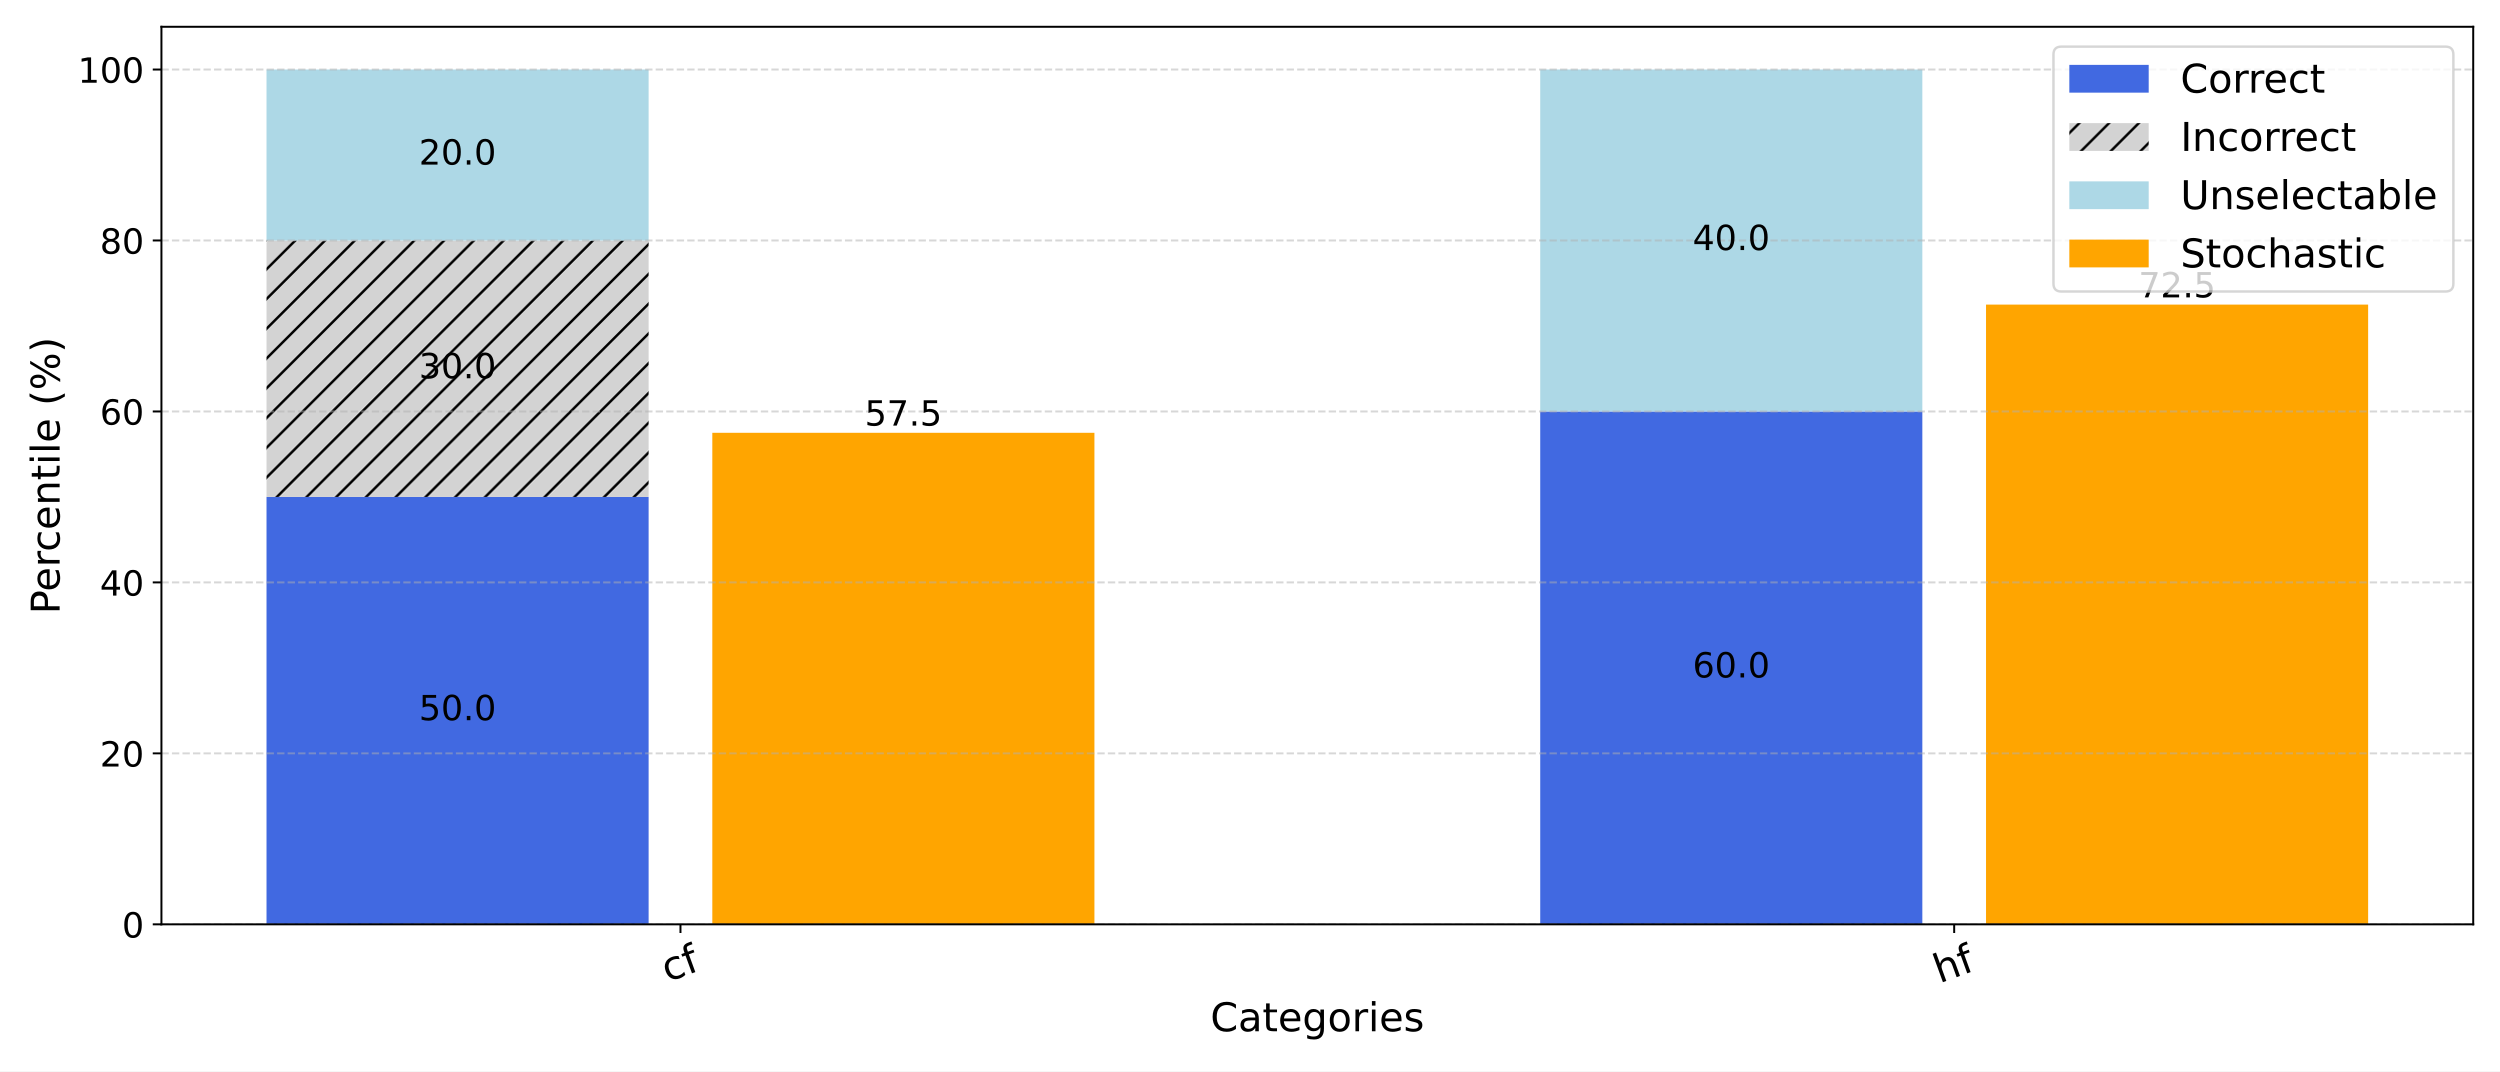
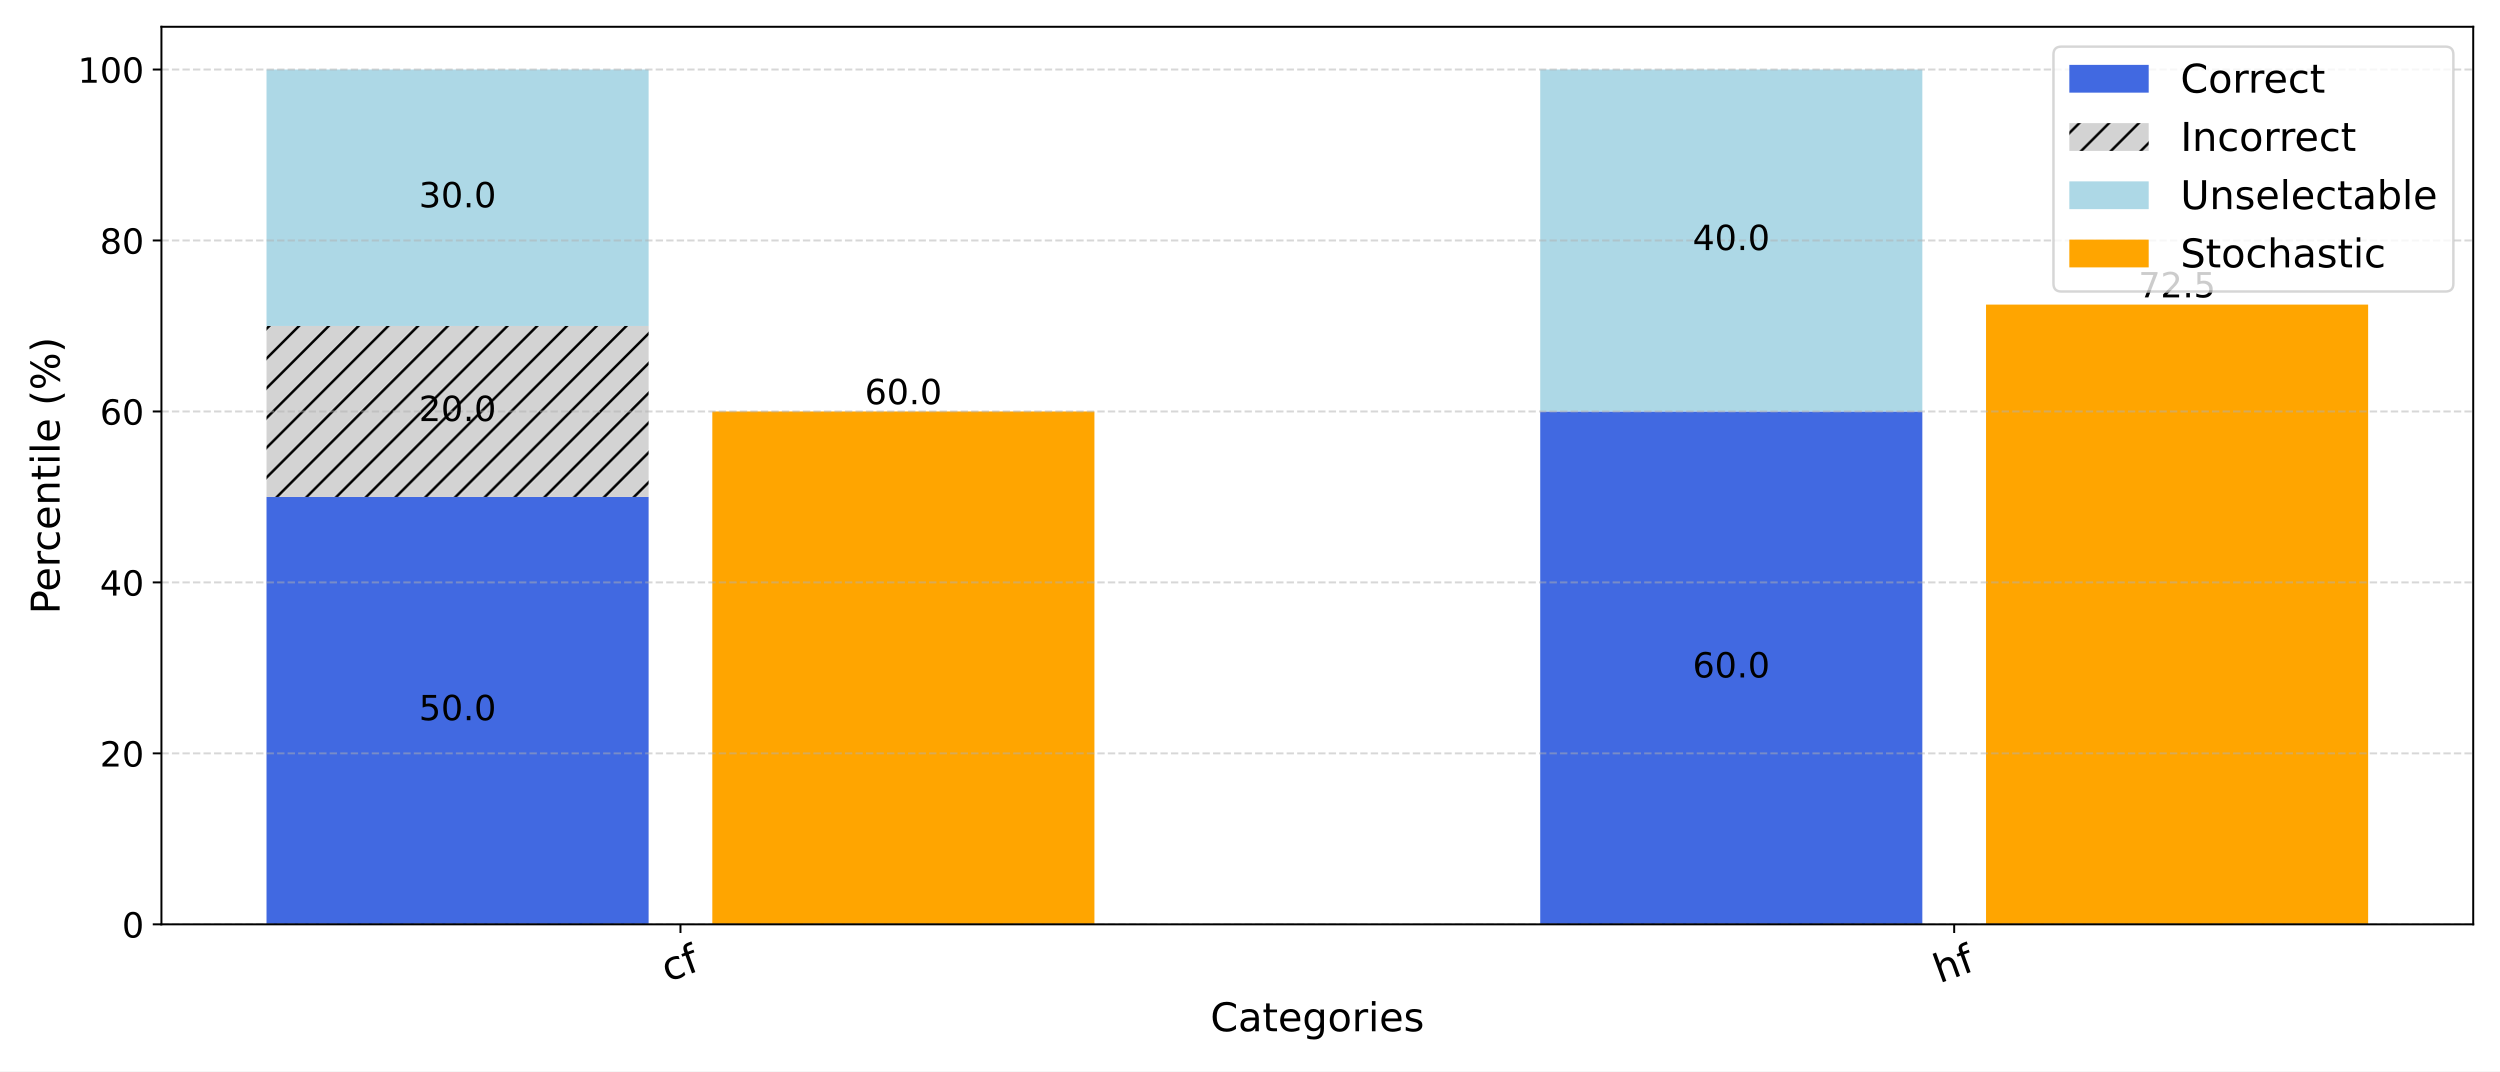
<svg xmlns="http://www.w3.org/2000/svg" xmlns:xlink="http://www.w3.org/1999/xlink" width="1008pt" height="432pt" viewBox="0 0 1008 432" version="1.1">
  <defs>
    <style type="text/css">*{stroke-linejoin: round; stroke-linecap: butt}</style>
  </defs>
  <g id="figure_1">
    <g id="patch_1">
      <path d="M 0 432  L 1008 432  L 1008 0  L 0 0  z " style="fill: #ffffff" />
    </g>
    <g id="axes_1">
      <g id="patch_2">
        <path d="M 65.09 372.692  L 997.2 372.692  L 997.2 10.8  L 65.09 10.8  z " style="fill: #ffffff" />
      </g>
      <g id="patch_3">
-         <path d="M 107.459 372.692  L 261.526 372.692  L 261.526 200.362  L 107.459 200.362  z " clip-path="url(#pc410d17b41)" style="fill: #4169e1" />
+         <path d="M 107.459 372.692  L 261.526 372.692  L 261.526 200.362  L 107.459 200.362  z " clip-path="url(#pb6f5ae2cf7)" style="fill: #4169e1" />
      </g>
      <g id="patch_4">
-         <path d="M 621.018 372.692  L 775.086 372.692  L 775.086 165.897  L 621.018 165.897  z " clip-path="url(#pc410d17b41)" style="fill: #4169e1" />
+         <path d="M 621.018 372.692  L 775.086 372.692  L 775.086 165.897  L 621.018 165.897  z " clip-path="url(#pb6f5ae2cf7)" style="fill: #4169e1" />
      </g>
      <g id="patch_5">
-         <path d="M 107.459 200.362  L 261.526 200.362  L 261.526 96.965  L 107.459 96.965  z " clip-path="url(#pc410d17b41)" style="fill: url(#hac92ec840a)" />
+         <path d="M 107.459 200.362  L 261.526 200.362  L 261.526 131.431  L 107.459 131.431  z " clip-path="url(#pb6f5ae2cf7)" style="fill: url(#h03fc9517dd)" />
      </g>
      <g id="patch_6">
-         <path d="M 621.018 165.897  L 775.086 165.897  L 775.086 165.897  L 621.018 165.897  z " clip-path="url(#pc410d17b41)" style="fill: url(#hac92ec840a)" />
+         <path d="M 621.018 165.897  L 775.086 165.897  L 775.086 165.897  L 621.018 165.897  z " clip-path="url(#pb6f5ae2cf7)" style="fill: url(#h03fc9517dd)" />
      </g>
      <g id="patch_7">
-         <path d="M 107.459 96.965  L 261.526 96.965  L 261.526 28.033  L 107.459 28.033  z " clip-path="url(#pc410d17b41)" style="fill: #add8e6" />
+         <path d="M 107.459 131.431  L 261.526 131.431  L 261.526 28.033  L 107.459 28.033  z " clip-path="url(#pb6f5ae2cf7)" style="fill: #add8e6" />
      </g>
      <g id="patch_8">
-         <path d="M 621.018 165.897  L 775.086 165.897  L 775.086 28.033  L 621.018 28.033  z " clip-path="url(#pc410d17b41)" style="fill: #add8e6" />
+         <path d="M 621.018 165.897  L 775.086 165.897  L 775.086 28.033  L 621.018 28.033  z " clip-path="url(#pb6f5ae2cf7)" style="fill: #add8e6" />
      </g>
      <g id="patch_9">
-         <path d="M 287.204 372.692  L 441.272 372.692  L 441.272 174.513  L 287.204 174.513  z " clip-path="url(#pc410d17b41)" style="fill: #ffa500" />
+         <path d="M 287.204 372.692  L 441.272 372.692  L 441.272 165.897  L 287.204 165.897  z " clip-path="url(#pb6f5ae2cf7)" style="fill: #ffa500" />
      </g>
      <g id="patch_10">
-         <path d="M 800.764 372.692  L 954.831 372.692  L 954.831 122.814  L 800.764 122.814  z " clip-path="url(#pc410d17b41)" style="fill: #ffa500" />
+         <path d="M 800.764 372.692  L 954.831 372.692  L 954.831 122.814  L 800.764 122.814  z " clip-path="url(#pb6f5ae2cf7)" style="fill: #ffa500" />
      </g>
      <g id="matplotlib.axis_1">
        <g id="xtick_1">
          <g id="line2d_1">
            <defs>
-               <path id="ma94d8ecc8a" d="M 0 0  L 0 3.5  " style="stroke: #000000; stroke-width: 0.8" />
+               <path id="meb6099db29" d="M 0 0  L 0 3.5  " style="stroke: #000000; stroke-width: 0.8" />
            </defs>
            <g>
-               <use xlink:href="#ma94d8ecc8a" x="274.365" y="372.692" style="stroke: #000000; stroke-width: 0.8" />
+               <use xlink:href="#meb6099db29" x="274.365" y="372.692" style="stroke: #000000; stroke-width: 0.8" />
            </g>
          </g>
          <g id="text_1">
            <text style="font-size: 16px; font-family: 'DejaVu Sans', 'Bitstream Vera Sans', 'Computer Modern Sans Serif', 'Lucida Grande', 'Verdana', 'Geneva', 'Lucid', 'Arial', 'Helvetica', 'Avant Garde', sans-serif" transform="translate(269.0955 396.0515) rotate(-20)">cf</text>
          </g>
        </g>
        <g id="xtick_2">
          <g id="line2d_2">
            <g>
-               <use xlink:href="#ma94d8ecc8a" x="787.925" y="372.692" style="stroke: #000000; stroke-width: 0.8" />
+               <use xlink:href="#meb6099db29" x="787.925" y="372.692" style="stroke: #000000; stroke-width: 0.8" />
            </g>
          </g>
          <g id="text_2">
            <text style="font-size: 16px; font-family: 'DejaVu Sans', 'Bitstream Vera Sans', 'Computer Modern Sans Serif', 'Lucida Grande', 'Verdana', 'Geneva', 'Lucid', 'Arial', 'Helvetica', 'Avant Garde', sans-serif" transform="translate(782.024 396.5107) rotate(-20)">hf</text>
          </g>
        </g>
        <g id="text_3">
          <text style="font-size: 16px; font-family: 'DejaVu Sans', 'Bitstream Vera Sans', 'Computer Modern Sans Serif', 'Lucida Grande', 'Verdana', 'Geneva', 'Lucid', 'Arial', 'Helvetica', 'Avant Garde', sans-serif; text-anchor: middle" x="531.145" y="415.795" transform="rotate(-0 531.145 415.795)">Categories</text>
        </g>
      </g>
      <g id="matplotlib.axis_2">
        <g id="ytick_1">
          <g id="line2d_3">
-             <path d="M 65.09 372.692  L 997.2 372.692  " clip-path="url(#pc410d17b41)" style="fill: none; stroke-dasharray: 2.96,1.28; stroke-dashoffset: 0; stroke: #b0b0b0; stroke-opacity: 0.5; stroke-width: 0.8" />
+             <path d="M 65.09 372.692  L 997.2 372.692  " clip-path="url(#pb6f5ae2cf7)" style="fill: none; stroke-dasharray: 2.96,1.28; stroke-dashoffset: 0; stroke: #b0b0b0; stroke-opacity: 0.5; stroke-width: 0.8" />
          </g>
          <g id="line2d_4">
            <defs>
-               <path id="m861636c0ec" d="M 0 0  L -3.5 0  " style="stroke: #000000; stroke-width: 0.8" />
+               <path id="ma8155b5b74" d="M 0 0  L -3.5 0  " style="stroke: #000000; stroke-width: 0.8" />
            </defs>
            <g>
-               <use xlink:href="#m861636c0ec" x="65.09" y="372.692" style="stroke: #000000; stroke-width: 0.8" />
+               <use xlink:href="#ma8155b5b74" x="65.09" y="372.692" style="stroke: #000000; stroke-width: 0.8" />
            </g>
          </g>
          <g id="text_4">
            <text style="font-size: 14px; font-family: 'DejaVu Sans', 'Bitstream Vera Sans', 'Computer Modern Sans Serif', 'Lucida Grande', 'Verdana', 'Geneva', 'Lucid', 'Arial', 'Helvetica', 'Avant Garde', sans-serif; text-anchor: end" x="58.09" y="378.011" transform="rotate(-0 58.09 378.0108)">0</text>
          </g>
        </g>
        <g id="ytick_2">
          <g id="line2d_5">
-             <path d="M 65.09 303.76  L 997.2 303.76  " clip-path="url(#pc410d17b41)" style="fill: none; stroke-dasharray: 2.96,1.28; stroke-dashoffset: 0; stroke: #b0b0b0; stroke-opacity: 0.5; stroke-width: 0.8" />
+             <path d="M 65.09 303.76  L 997.2 303.76  " clip-path="url(#pb6f5ae2cf7)" style="fill: none; stroke-dasharray: 2.96,1.28; stroke-dashoffset: 0; stroke: #b0b0b0; stroke-opacity: 0.5; stroke-width: 0.8" />
          </g>
          <g id="line2d_6">
            <g>
-               <use xlink:href="#m861636c0ec" x="65.09" y="303.76" style="stroke: #000000; stroke-width: 0.8" />
+               <use xlink:href="#ma8155b5b74" x="65.09" y="303.76" style="stroke: #000000; stroke-width: 0.8" />
            </g>
          </g>
          <g id="text_5">
            <text style="font-size: 14px; font-family: 'DejaVu Sans', 'Bitstream Vera Sans', 'Computer Modern Sans Serif', 'Lucida Grande', 'Verdana', 'Geneva', 'Lucid', 'Arial', 'Helvetica', 'Avant Garde', sans-serif; text-anchor: end" x="58.09" y="309.079" transform="rotate(-0 58.09 309.079)">20</text>
          </g>
        </g>
        <g id="ytick_3">
          <g id="line2d_7">
-             <path d="M 65.09 234.828  L 997.2 234.828  " clip-path="url(#pc410d17b41)" style="fill: none; stroke-dasharray: 2.96,1.28; stroke-dashoffset: 0; stroke: #b0b0b0; stroke-opacity: 0.5; stroke-width: 0.8" />
+             <path d="M 65.09 234.828  L 997.2 234.828  " clip-path="url(#pb6f5ae2cf7)" style="fill: none; stroke-dasharray: 2.96,1.28; stroke-dashoffset: 0; stroke: #b0b0b0; stroke-opacity: 0.5; stroke-width: 0.8" />
          </g>
          <g id="line2d_8">
            <g>
-               <use xlink:href="#m861636c0ec" x="65.09" y="234.828" style="stroke: #000000; stroke-width: 0.8" />
+               <use xlink:href="#ma8155b5b74" x="65.09" y="234.828" style="stroke: #000000; stroke-width: 0.8" />
            </g>
          </g>
          <g id="text_6">
            <text style="font-size: 14px; font-family: 'DejaVu Sans', 'Bitstream Vera Sans', 'Computer Modern Sans Serif', 'Lucida Grande', 'Verdana', 'Geneva', 'Lucid', 'Arial', 'Helvetica', 'Avant Garde', sans-serif; text-anchor: end" x="58.09" y="240.147" transform="rotate(-0 58.09 240.1472)">40</text>
          </g>
        </g>
        <g id="ytick_4">
          <g id="line2d_9">
-             <path d="M 65.09 165.897  L 997.2 165.897  " clip-path="url(#pc410d17b41)" style="fill: none; stroke-dasharray: 2.96,1.28; stroke-dashoffset: 0; stroke: #b0b0b0; stroke-opacity: 0.5; stroke-width: 0.8" />
+             <path d="M 65.09 165.897  L 997.2 165.897  " clip-path="url(#pb6f5ae2cf7)" style="fill: none; stroke-dasharray: 2.96,1.28; stroke-dashoffset: 0; stroke: #b0b0b0; stroke-opacity: 0.5; stroke-width: 0.8" />
          </g>
          <g id="line2d_10">
            <g>
-               <use xlink:href="#m861636c0ec" x="65.09" y="165.897" style="stroke: #000000; stroke-width: 0.8" />
+               <use xlink:href="#ma8155b5b74" x="65.09" y="165.897" style="stroke: #000000; stroke-width: 0.8" />
            </g>
          </g>
          <g id="text_7">
            <text style="font-size: 14px; font-family: 'DejaVu Sans', 'Bitstream Vera Sans', 'Computer Modern Sans Serif', 'Lucida Grande', 'Verdana', 'Geneva', 'Lucid', 'Arial', 'Helvetica', 'Avant Garde', sans-serif; text-anchor: end" x="58.09" y="171.215" transform="rotate(-0 58.09 171.2154)">60</text>
          </g>
        </g>
        <g id="ytick_5">
          <g id="line2d_11">
-             <path d="M 65.09 96.965  L 997.2 96.965  " clip-path="url(#pc410d17b41)" style="fill: none; stroke-dasharray: 2.96,1.28; stroke-dashoffset: 0; stroke: #b0b0b0; stroke-opacity: 0.5; stroke-width: 0.8" />
+             <path d="M 65.09 96.965  L 997.2 96.965  " clip-path="url(#pb6f5ae2cf7)" style="fill: none; stroke-dasharray: 2.96,1.28; stroke-dashoffset: 0; stroke: #b0b0b0; stroke-opacity: 0.5; stroke-width: 0.8" />
          </g>
          <g id="line2d_12">
            <g>
-               <use xlink:href="#m861636c0ec" x="65.09" y="96.965" style="stroke: #000000; stroke-width: 0.8" />
+               <use xlink:href="#ma8155b5b74" x="65.09" y="96.965" style="stroke: #000000; stroke-width: 0.8" />
            </g>
          </g>
          <g id="text_8">
            <text style="font-size: 14px; font-family: 'DejaVu Sans', 'Bitstream Vera Sans', 'Computer Modern Sans Serif', 'Lucida Grande', 'Verdana', 'Geneva', 'Lucid', 'Arial', 'Helvetica', 'Avant Garde', sans-serif; text-anchor: end" x="58.09" y="102.284" transform="rotate(-0 58.09 102.2836)">80</text>
          </g>
        </g>
        <g id="ytick_6">
          <g id="line2d_13">
-             <path d="M 65.09 28.033  L 997.2 28.033  " clip-path="url(#pc410d17b41)" style="fill: none; stroke-dasharray: 2.96,1.28; stroke-dashoffset: 0; stroke: #b0b0b0; stroke-opacity: 0.5; stroke-width: 0.8" />
+             <path d="M 65.09 28.033  L 997.2 28.033  " clip-path="url(#pb6f5ae2cf7)" style="fill: none; stroke-dasharray: 2.96,1.28; stroke-dashoffset: 0; stroke: #b0b0b0; stroke-opacity: 0.5; stroke-width: 0.8" />
          </g>
          <g id="line2d_14">
            <g>
-               <use xlink:href="#m861636c0ec" x="65.09" y="28.033" style="stroke: #000000; stroke-width: 0.8" />
+               <use xlink:href="#ma8155b5b74" x="65.09" y="28.033" style="stroke: #000000; stroke-width: 0.8" />
            </g>
          </g>
          <g id="text_9">
            <text style="font-size: 14px; font-family: 'DejaVu Sans', 'Bitstream Vera Sans', 'Computer Modern Sans Serif', 'Lucida Grande', 'Verdana', 'Geneva', 'Lucid', 'Arial', 'Helvetica', 'Avant Garde', sans-serif; text-anchor: end" x="58.09" y="33.352" transform="rotate(-0 58.09 33.35185)">100</text>
          </g>
        </g>
        <g id="text_10">
          <text style="font-size: 16px; font-family: 'DejaVu Sans', 'Bitstream Vera Sans', 'Computer Modern Sans Serif', 'Lucida Grande', 'Verdana', 'Geneva', 'Lucid', 'Arial', 'Helvetica', 'Avant Garde', sans-serif; text-anchor: middle" x="24.04" y="191.746" transform="rotate(-90 24.04 191.7459)">Percentile (%)</text>
        </g>
      </g>
      <g id="patch_11">
        <path d="M 65.09 372.692  L 65.09 10.8  " style="fill: none; stroke: #000000; stroke-width: 0.8; stroke-linejoin: miter; stroke-linecap: square" />
      </g>
      <g id="patch_12">
        <path d="M 997.2 372.692  L 997.2 10.8  " style="fill: none; stroke: #000000; stroke-width: 0.8; stroke-linejoin: miter; stroke-linecap: square" />
      </g>
      <g id="patch_13">
        <path d="M 65.09 372.692  L 997.2 372.692  " style="fill: none; stroke: #000000; stroke-width: 0.8; stroke-linejoin: miter; stroke-linecap: square" />
      </g>
      <g id="patch_14">
        <path d="M 65.09 10.8  L 997.2 10.8  " style="fill: none; stroke: #000000; stroke-width: 0.8; stroke-linejoin: miter; stroke-linecap: square" />
      </g>
      <g id="text_11">
        <text style="font-size: 14px; font-family: 'DejaVu Sans', 'Bitstream Vera Sans', 'Computer Modern Sans Serif', 'Lucida Grande', 'Verdana', 'Geneva', 'Lucid', 'Arial', 'Helvetica', 'Avant Garde', sans-serif; text-anchor: middle" x="184.493" y="290.39" transform="rotate(-0 184.4925 290.3903)">50.0</text>
      </g>
      <g id="text_12">
        <text style="font-size: 14px; font-family: 'DejaVu Sans', 'Bitstream Vera Sans', 'Computer Modern Sans Serif', 'Lucida Grande', 'Verdana', 'Geneva', 'Lucid', 'Arial', 'Helvetica', 'Avant Garde', sans-serif; text-anchor: middle" x="698.052" y="273.157" transform="rotate(-0 698.0517 273.1573)">60.0</text>
      </g>
      <g id="text_13">
-         <text style="font-size: 14px; font-family: 'DejaVu Sans', 'Bitstream Vera Sans', 'Computer Modern Sans Serif', 'Lucida Grande', 'Verdana', 'Geneva', 'Lucid', 'Arial', 'Helvetica', 'Avant Garde', sans-serif; text-anchor: middle" x="184.493" y="152.527" transform="rotate(-0 184.4925 152.5267)">30.0</text>
+         <text style="font-size: 14px; font-family: 'DejaVu Sans', 'Bitstream Vera Sans', 'Computer Modern Sans Serif', 'Lucida Grande', 'Verdana', 'Geneva', 'Lucid', 'Arial', 'Helvetica', 'Avant Garde', sans-serif; text-anchor: middle" x="184.493" y="169.76" transform="rotate(-0 184.4925 169.7596)">20.0</text>
      </g>
      <g id="text_14">
-         <text style="font-size: 14px; font-family: 'DejaVu Sans', 'Bitstream Vera Sans', 'Computer Modern Sans Serif', 'Lucida Grande', 'Verdana', 'Geneva', 'Lucid', 'Arial', 'Helvetica', 'Avant Garde', sans-serif; text-anchor: middle" x="184.493" y="66.362" transform="rotate(-0 184.4925 66.36196)">20.0</text>
+         <text style="font-size: 14px; font-family: 'DejaVu Sans', 'Bitstream Vera Sans', 'Computer Modern Sans Serif', 'Lucida Grande', 'Verdana', 'Geneva', 'Lucid', 'Arial', 'Helvetica', 'Avant Garde', sans-serif; text-anchor: middle" x="184.493" y="83.595" transform="rotate(-0 184.4925 83.59491)">30.0</text>
      </g>
      <g id="text_15">
        <text style="font-size: 14px; font-family: 'DejaVu Sans', 'Bitstream Vera Sans', 'Computer Modern Sans Serif', 'Lucida Grande', 'Verdana', 'Geneva', 'Lucid', 'Arial', 'Helvetica', 'Avant Garde', sans-serif; text-anchor: middle" x="698.052" y="100.828" transform="rotate(-0 698.0517 100.8279)">40.0</text>
      </g>
      <g id="text_16">
-         <text style="font-size: 14px; font-family: 'DejaVu Sans', 'Bitstream Vera Sans', 'Computer Modern Sans Serif', 'Lucida Grande', 'Verdana', 'Geneva', 'Lucid', 'Arial', 'Helvetica', 'Avant Garde', sans-serif; text-anchor: middle" x="364.238" y="171.601" transform="rotate(-0 364.2383 171.6014)">57.5</text>
+         <text style="font-size: 14px; font-family: 'DejaVu Sans', 'Bitstream Vera Sans', 'Computer Modern Sans Serif', 'Lucida Grande', 'Verdana', 'Geneva', 'Lucid', 'Arial', 'Helvetica', 'Avant Garde', sans-serif; text-anchor: middle" x="364.238" y="162.985" transform="rotate(-0 364.2383 162.985)">60.0</text>
      </g>
      <g id="text_17">
        <text style="font-size: 14px; font-family: 'DejaVu Sans', 'Bitstream Vera Sans', 'Computer Modern Sans Serif', 'Lucida Grande', 'Verdana', 'Geneva', 'Lucid', 'Arial', 'Helvetica', 'Avant Garde', sans-serif; text-anchor: middle" x="877.797" y="119.903" transform="rotate(-0 877.7975 119.9026)">72.5</text>
      </g>
      <g id="legend_1">
        <g id="patch_15">
          <path d="M 831.158 117.54  L 986 117.54  Q 989.2 117.54 989.2 114.34  L 989.2 22  Q 989.2 18.8 986 18.8  L 831.158 18.8  Q 827.957 18.8 827.957 22  L 827.957 114.34  Q 827.957 117.54 831.158 117.54  z " style="fill: #ffffff; opacity: 0.8; stroke: #cccccc; stroke-linejoin: miter" />
        </g>
        <g id="patch_16">
          <path d="M 834.357 37.358  L 866.357 37.358  L 866.357 26.157  L 834.357 26.157  z " style="fill: #4169e1" />
        </g>
        <g id="text_18">
          <text style="font-size: 16px; font-family: 'DejaVu Sans', 'Bitstream Vera Sans', 'Computer Modern Sans Serif', 'Lucida Grande', 'Verdana', 'Geneva', 'Lucid', 'Arial', 'Helvetica', 'Avant Garde', sans-serif; text-anchor: start" x="879.158" y="37.358" transform="rotate(-0 879.1575 37.3575)">Correct</text>
        </g>
        <g id="patch_17">
-           <path d="M 834.357 60.843  L 866.357 60.843  L 866.357 49.642  L 834.357 49.642  z " style="fill: url(#hac92ec840a)" />
+           <path d="M 834.357 60.843  L 866.357 60.843  L 866.357 49.642  L 834.357 49.642  z " style="fill: url(#h03fc9517dd)" />
        </g>
        <g id="text_19">
          <text style="font-size: 16px; font-family: 'DejaVu Sans', 'Bitstream Vera Sans', 'Computer Modern Sans Serif', 'Lucida Grande', 'Verdana', 'Geneva', 'Lucid', 'Arial', 'Helvetica', 'Avant Garde', sans-serif; text-anchor: start" x="879.158" y="60.843" transform="rotate(-0 879.1575 60.8425)">Incorrect</text>
        </g>
        <g id="patch_18">
          <path d="M 834.357 84.328  L 866.357 84.328  L 866.357 73.127  L 834.357 73.127  z " style="fill: #add8e6" />
        </g>
        <g id="text_20">
          <text style="font-size: 16px; font-family: 'DejaVu Sans', 'Bitstream Vera Sans', 'Computer Modern Sans Serif', 'Lucida Grande', 'Verdana', 'Geneva', 'Lucid', 'Arial', 'Helvetica', 'Avant Garde', sans-serif; text-anchor: start" x="879.158" y="84.328" transform="rotate(-0 879.1575 84.3275)">Unselectable</text>
        </g>
        <g id="patch_19">
          <path d="M 834.357 107.812  L 866.357 107.812  L 866.357 96.612  L 834.357 96.612  z " style="fill: #ffa500" />
        </g>
        <g id="text_21">
          <text style="font-size: 16px; font-family: 'DejaVu Sans', 'Bitstream Vera Sans', 'Computer Modern Sans Serif', 'Lucida Grande', 'Verdana', 'Geneva', 'Lucid', 'Arial', 'Helvetica', 'Avant Garde', sans-serif; text-anchor: start" x="879.158" y="107.812" transform="rotate(-0 879.1575 107.8125)">Stochastic</text>
        </g>
      </g>
    </g>
  </g>
  <defs>
-     <clipPath id="pc410d17b41">
+     <clipPath id="pb6f5ae2cf7">
      <rect x="65.09" y="10.8" width="932.11" height="361.892" />
    </clipPath>
  </defs>
  <defs>
-     <pattern id="hac92ec840a" patternUnits="userSpaceOnUse" x="0" y="0" width="72" height="72">
+     <pattern id="h03fc9517dd" patternUnits="userSpaceOnUse" x="0" y="0" width="72" height="72">
      <rect x="0" y="0" width="73" height="73" fill="#d3d3d3" />
      <path d="M -36 36  L 36 -36  M -30 42  L 42 -30  M -24 48  L 48 -24  M -18 54  L 54 -18  M -12 60  L 60 -12  M -6 66  L 66 -6  M 0 72  L 72 0  M 6 78  L 78 6  M 12 84  L 84 12  M 18 90  L 90 18  M 24 96  L 96 24  M 30 102  L 102 30  M 36 108  L 108 36  " style="fill: #000000; stroke: #000000; stroke-width: 1.0; stroke-linecap: butt; stroke-linejoin: miter" />
    </pattern>
  </defs>
</svg>
